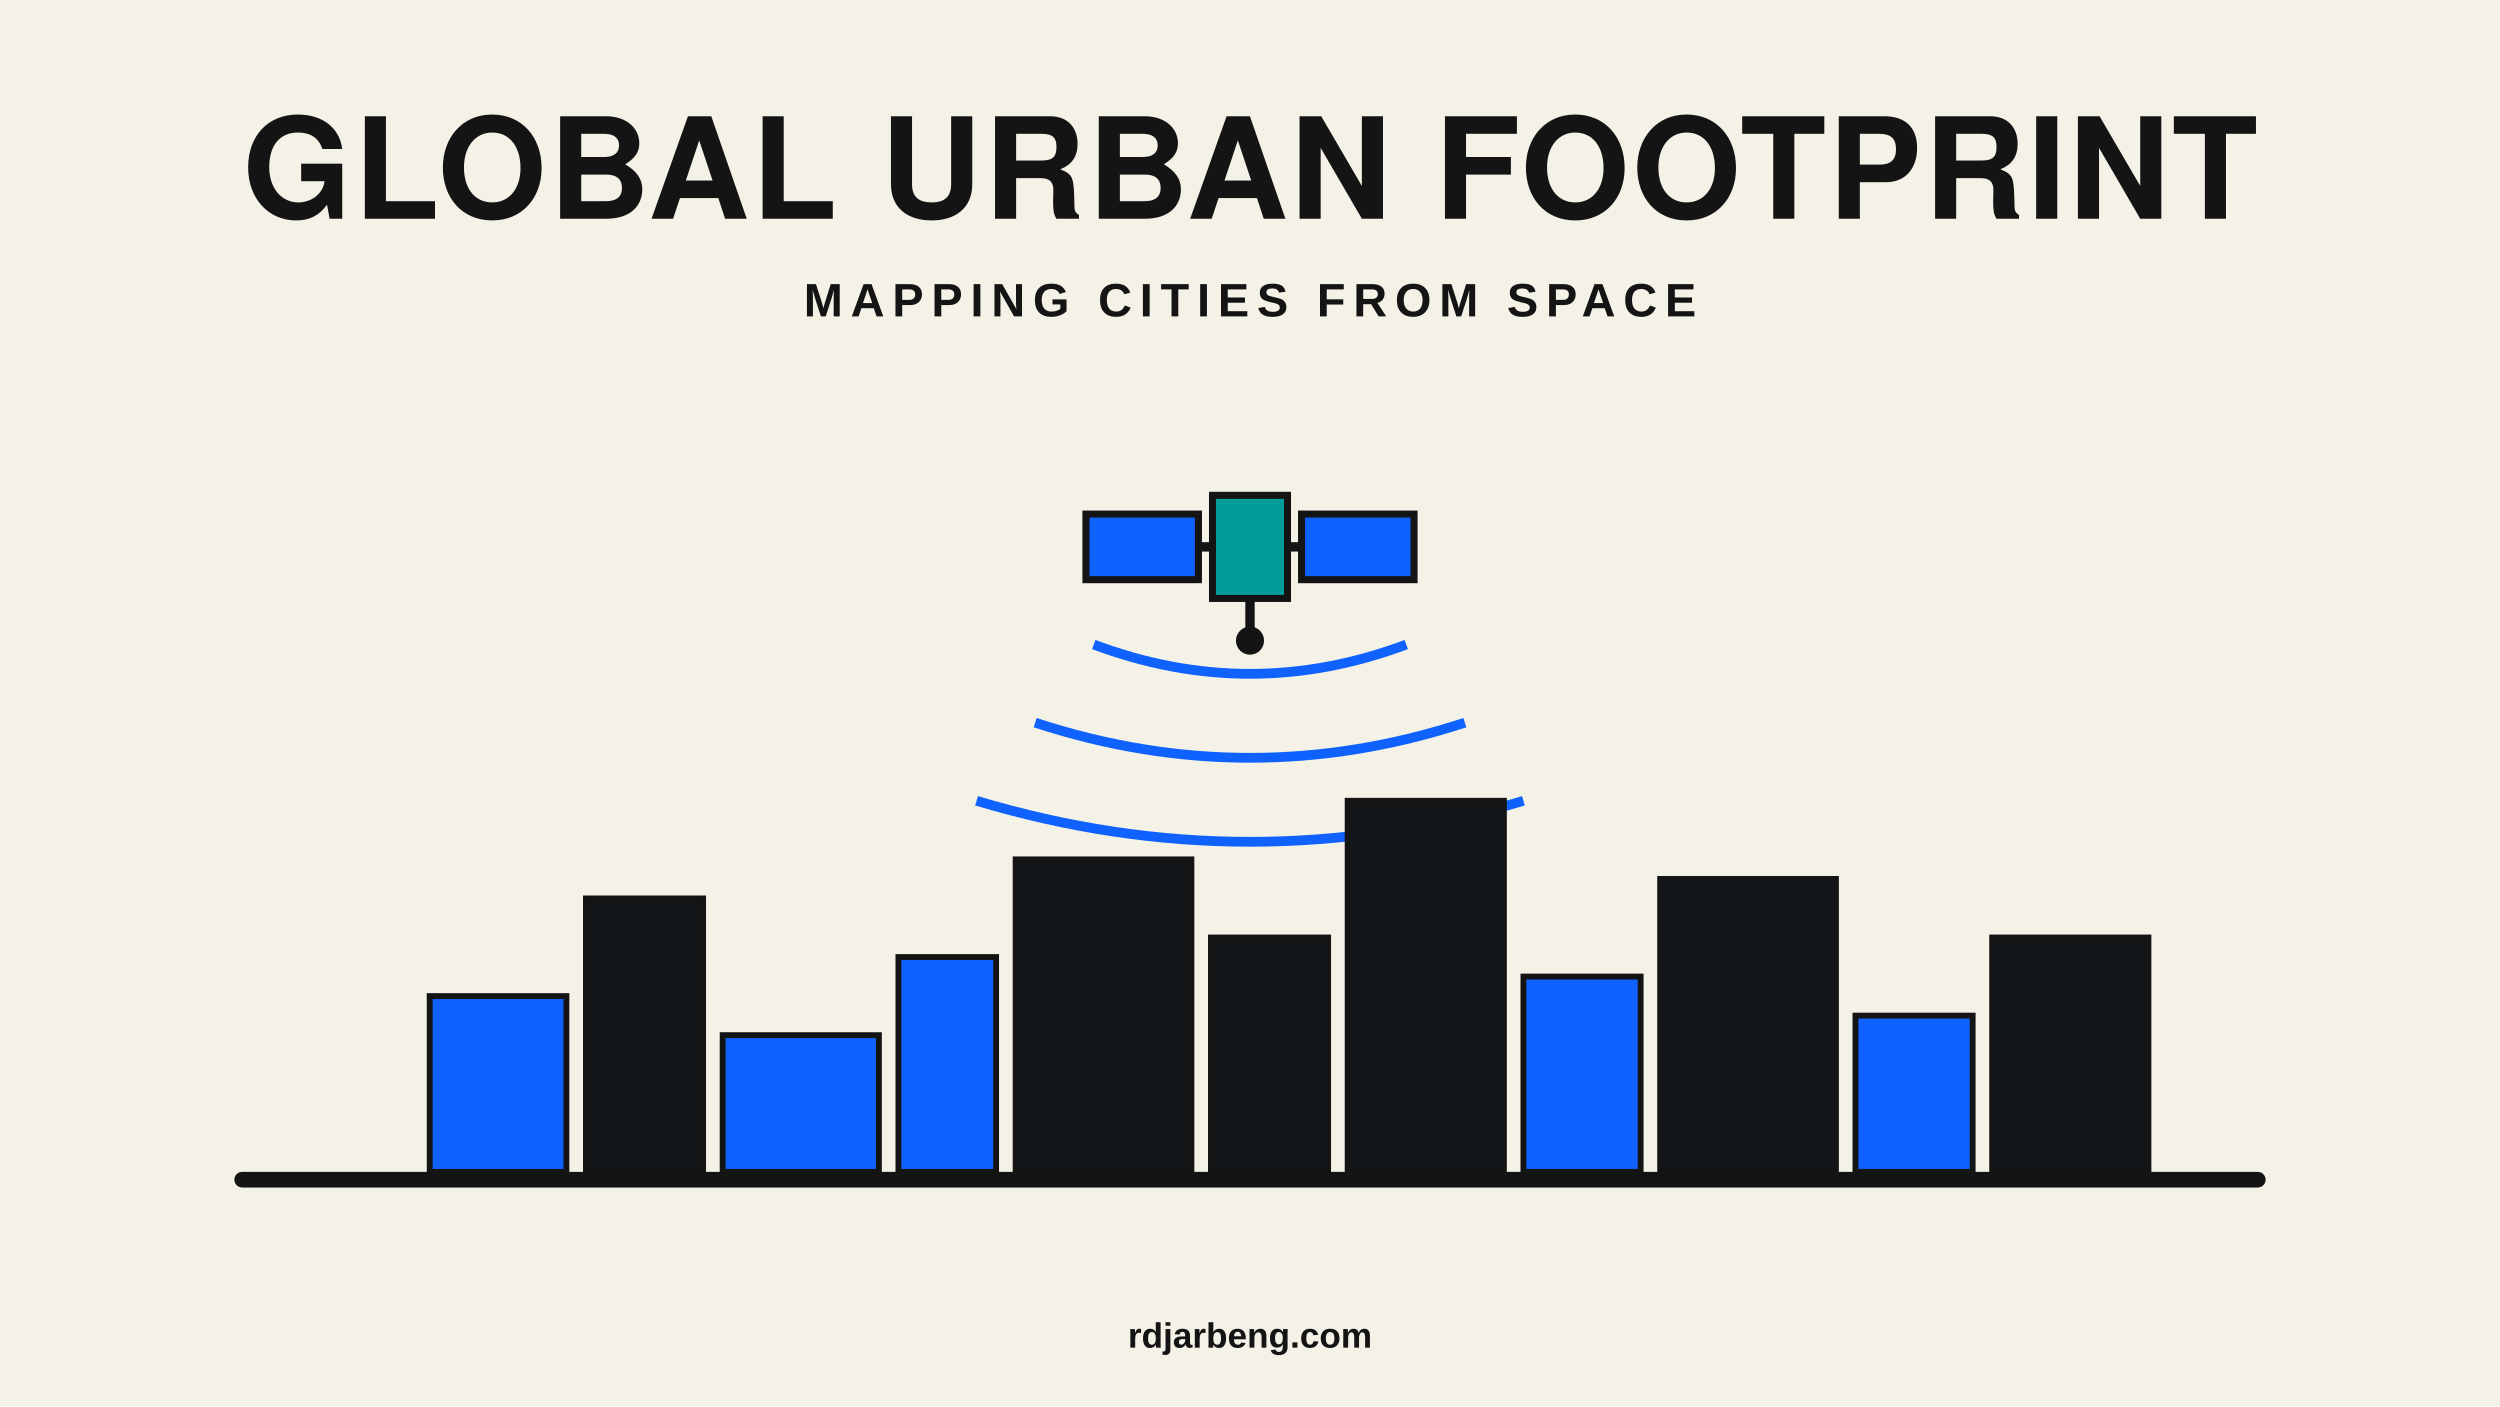
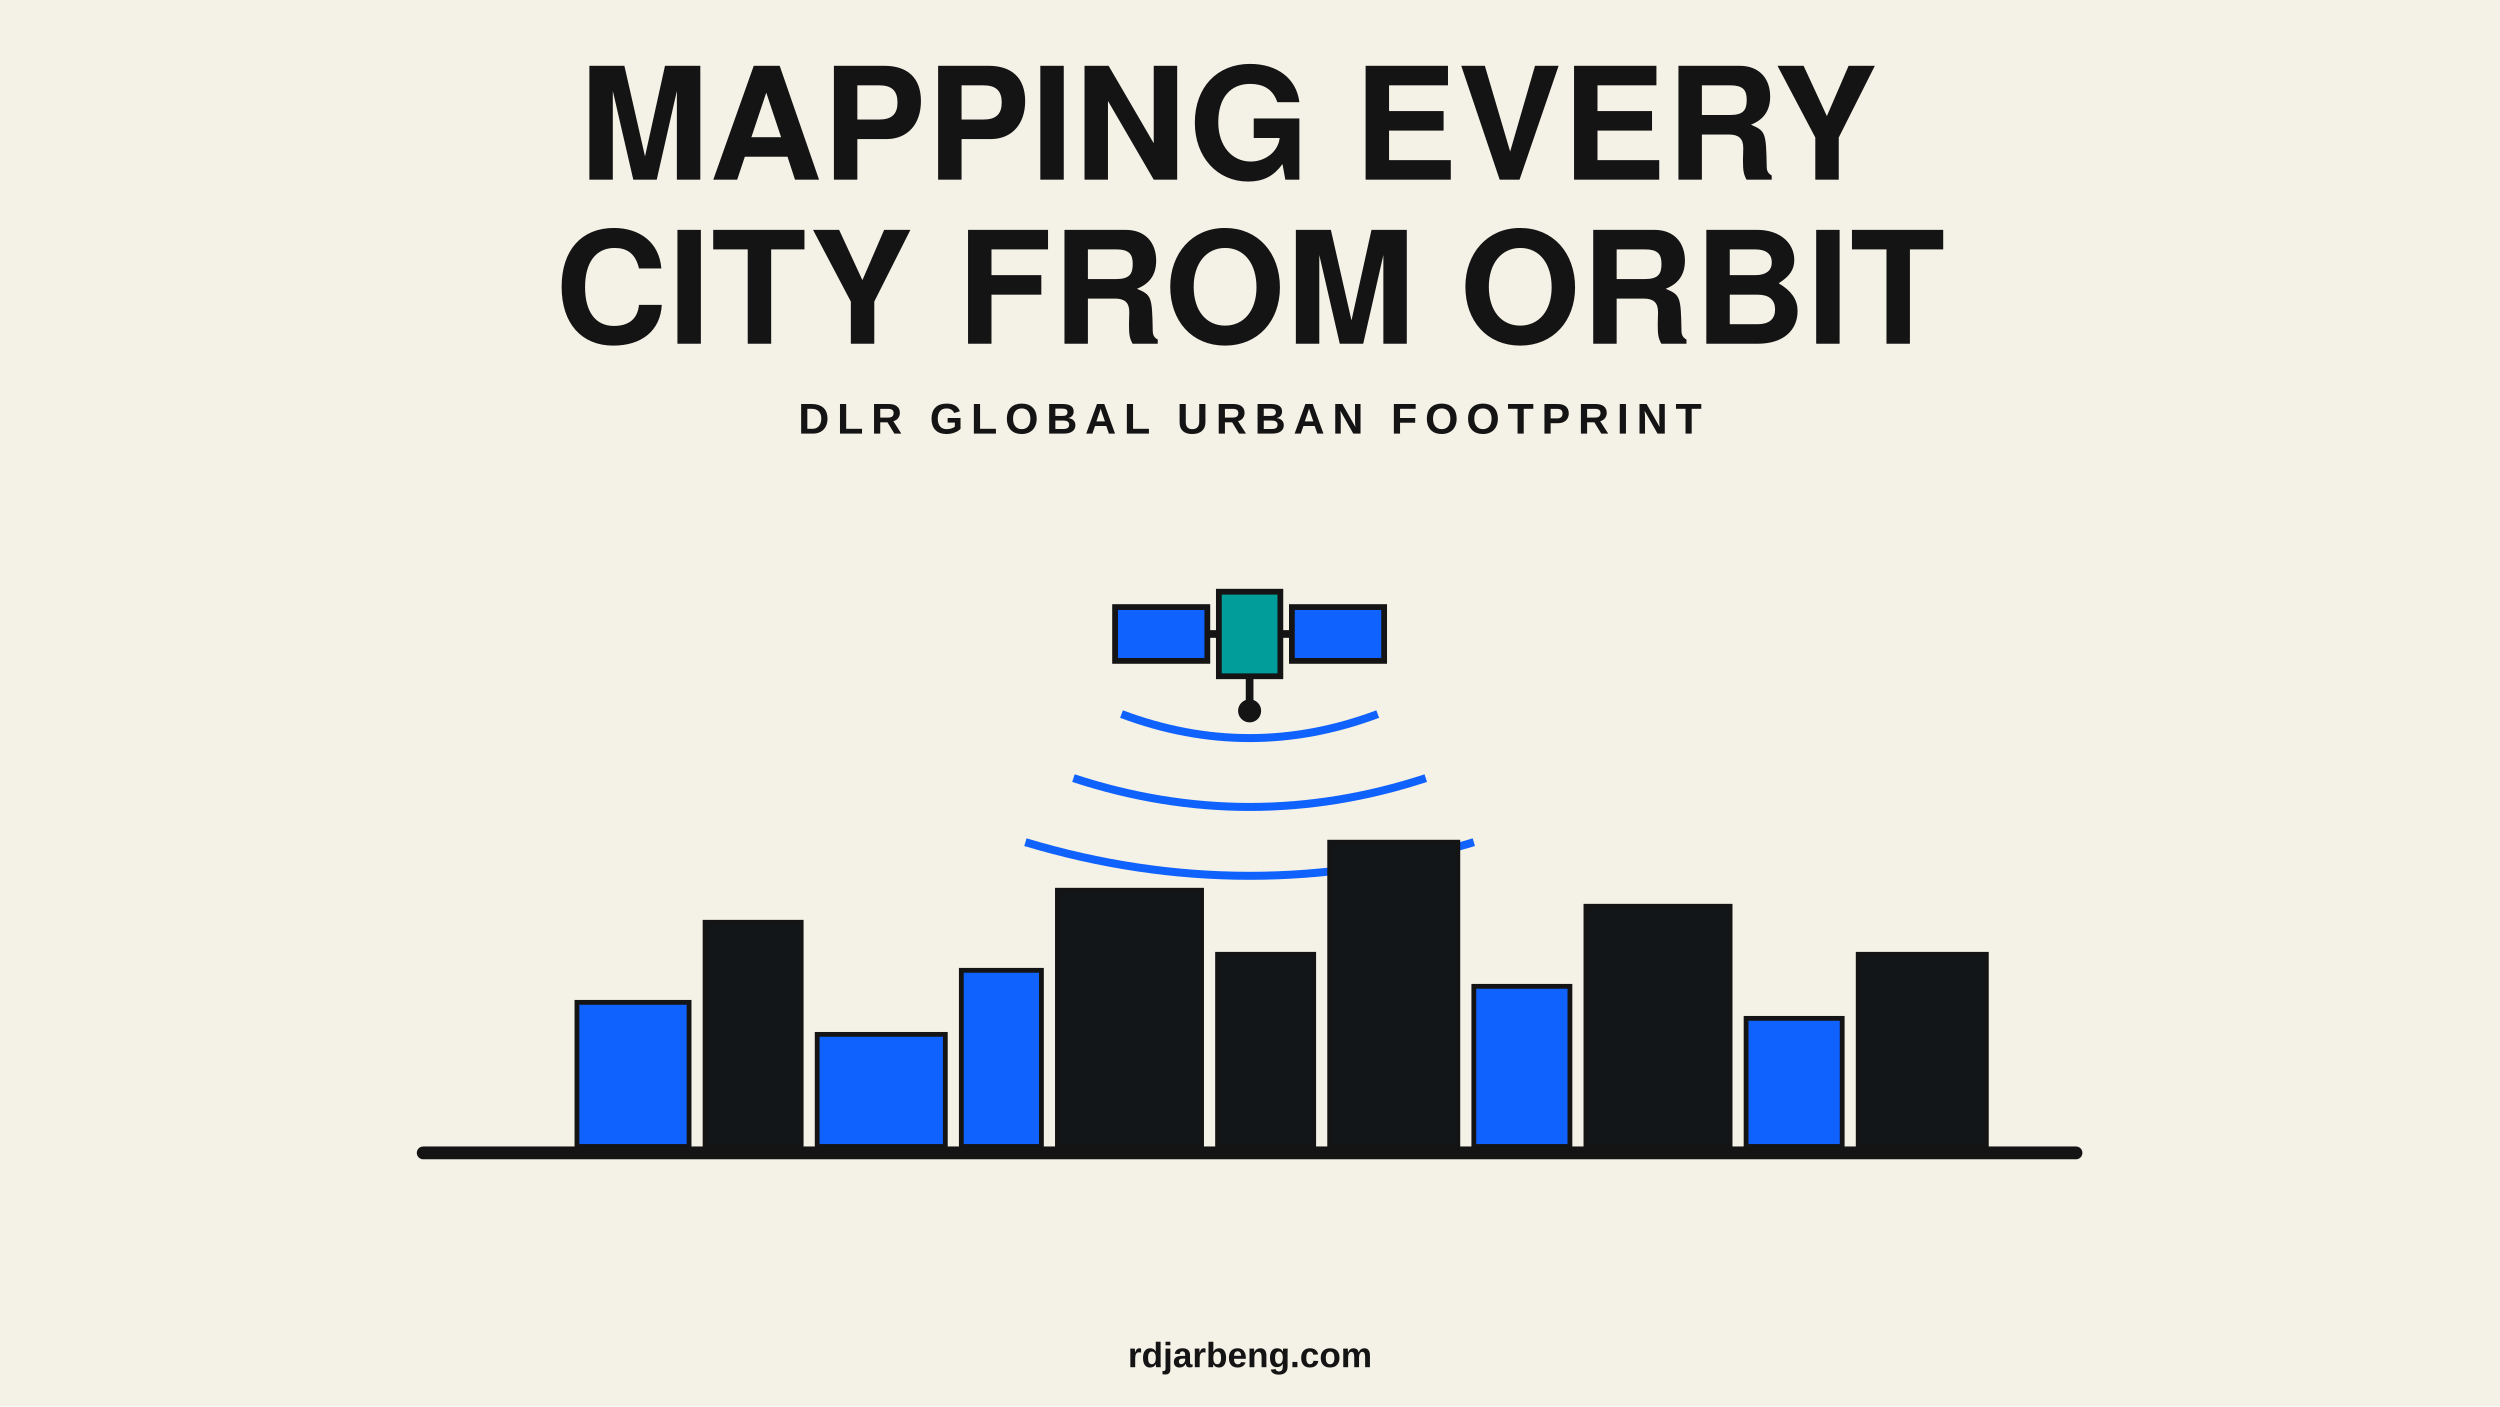
<svg xmlns="http://www.w3.org/2000/svg" viewBox="0 0 1280 720" width="1280" height="720">
  <rect width="1280" height="720" fill="#f4f1e6" />
  <g fill="#141414" font-family="'Arial Black', 'Helvetica Neue', Impact, sans-serif" text-anchor="middle">
-     <text x="640" y="112" font-size="72" font-weight="900" letter-spacing="1">GLOBAL URBAN FOOTPRINT</text>
-     <text x="640" y="162" font-size="24" font-weight="700" letter-spacing="4" font-family="Arial, Helvetica, sans-serif">MAPPING CITIES FROM SPACE</text>
+     <text x="640" y="92" font-size="80" font-weight="900">
+       <tspan x="640" dy="0">MAPPING EVERY</tspan>
+       <tspan x="640" dy="84">CITY FROM ORBIT</tspan>
+     </text>
+     <text x="640" y="222" font-size="22" font-weight="700" letter-spacing="4" font-family="Arial, Helvetica, sans-serif">DLR GLOBAL URBAN FOOTPRINT</text>
  </g>
-   <g transform="translate(640 280) scale(1.2)">
-     <rect x="-70" y="-14" width="48" height="28" fill="#0f62fe" stroke="#141414" stroke-width="3" />
-     <rect x="22" y="-14" width="48" height="28" fill="#0f62fe" stroke="#141414" stroke-width="3" />
-     <line x1="-22" y1="0" x2="-14" y2="0" stroke="#141414" stroke-width="4" />
-     <line x1="14" y1="0" x2="22" y2="0" stroke="#141414" stroke-width="4" />
-     <rect x="-16" y="-22" width="32" height="44" fill="#009d9a" stroke="#141414" stroke-width="3" />
-     <line x1="0" y1="22" x2="0" y2="36" stroke="#141414" stroke-width="4" />
-     <circle cx="0" cy="40" r="6" fill="#141414" />
+   <g transform="translate(115 95) scale(0.82)">
+     <g transform="translate(640 280) scale(1.2)">
+       <rect x="-70" y="-14" width="48" height="28" fill="#0f62fe" stroke="#141414" stroke-width="3" />
+       <rect x="22" y="-14" width="48" height="28" fill="#0f62fe" stroke="#141414" stroke-width="3" />
+       <line x1="-22" y1="0" x2="-14" y2="0" stroke="#141414" stroke-width="4" />
+       <line x1="14" y1="0" x2="22" y2="0" stroke="#141414" stroke-width="4" />
+       <rect x="-16" y="-22" width="32" height="44" fill="#009d9a" stroke="#141414" stroke-width="3" />
+       <line x1="0" y1="22" x2="0" y2="36" stroke="#141414" stroke-width="4" />
+       <circle cx="0" cy="40" r="6" fill="#141414" />
+     </g>
+     <path d="M560 330 Q640 360 720 330" fill="none" stroke="#0f62fe" stroke-width="5" />
+     <path d="M530 370 Q640 406 750 370" fill="none" stroke="#0f62fe" stroke-width="5" />
+     <path d="M500 410 Q640 452 780 410" fill="none" stroke="#0f62fe" stroke-width="5" />
+     <rect x="220" y="510" width="70" height="90" fill="#0f62fe" stroke="#141414" stroke-width="3" />
+     <rect x="300" y="460" width="60" height="140" fill="#121619" stroke="#141414" stroke-width="3" />
+     <rect x="370" y="530" width="80" height="70" fill="#0f62fe" stroke="#141414" stroke-width="3" />
+     <rect x="460" y="490" width="50" height="110" fill="#0f62fe" stroke="#141414" stroke-width="3" />
+     <rect x="520" y="440" width="90" height="160" fill="#121619" stroke="#141414" stroke-width="3" />
+     <rect x="620" y="480" width="60" height="120" fill="#121619" stroke="#141414" stroke-width="3" />
+     <rect x="690" y="410" width="80" height="190" fill="#121619" stroke="#141414" stroke-width="3" />
+     <rect x="780" y="500" width="60" height="100" fill="#0f62fe" stroke="#141414" stroke-width="3" />
+     <rect x="850" y="450" width="90" height="150" fill="#121619" stroke="#141414" stroke-width="3" />
+     <rect x="950" y="520" width="60" height="80" fill="#0f62fe" stroke="#141414" stroke-width="3" />
+     <rect x="1020" y="480" width="80" height="120" fill="#121619" stroke="#141414" stroke-width="3" />
+     <rect x="120" y="600" width="1040" height="8" rx="4" fill="#141414" />
  </g>
-   <path d="M560 330 Q640 360 720 330" fill="none" stroke="#0f62fe" stroke-width="5" />
-   <path d="M530 370 Q640 406 750 370" fill="none" stroke="#0f62fe" stroke-width="5" />
-   <path d="M500 410 Q640 452 780 410" fill="none" stroke="#0f62fe" stroke-width="5" />
-   <rect x="220" y="510" width="70" height="90" fill="#0f62fe" stroke="#141414" stroke-width="3" />
-   <rect x="300" y="460" width="60" height="140" fill="#121619" stroke="#141414" stroke-width="3" />
-   <rect x="370" y="530" width="80" height="70" fill="#0f62fe" stroke="#141414" stroke-width="3" />
-   <rect x="460" y="490" width="50" height="110" fill="#0f62fe" stroke="#141414" stroke-width="3" />
-   <rect x="520" y="440" width="90" height="160" fill="#121619" stroke="#141414" stroke-width="3" />
-   <rect x="620" y="480" width="60" height="120" fill="#121619" stroke="#141414" stroke-width="3" />
-   <rect x="690" y="410" width="80" height="190" fill="#121619" stroke="#141414" stroke-width="3" />
-   <rect x="780" y="500" width="60" height="100" fill="#0f62fe" stroke="#141414" stroke-width="3" />
-   <rect x="850" y="450" width="90" height="150" fill="#121619" stroke="#141414" stroke-width="3" />
-   <rect x="950" y="520" width="60" height="80" fill="#0f62fe" stroke="#141414" stroke-width="3" />
-   <rect x="1020" y="480" width="80" height="120" fill="#121619" stroke="#141414" stroke-width="3" />
-   <rect x="120" y="600" width="1040" height="8" rx="4" fill="#141414" />
-   <text x="640" y="690" font-family="Arial, Helvetica, sans-serif" font-size="18" font-weight="600" fill="#141414" text-anchor="middle">rdjarbeng.com</text>
+   <text x="640" y="700" font-family="Arial, Helvetica, sans-serif" font-size="18" font-weight="600" fill="#141414" text-anchor="middle">rdjarbeng.com</text>
</svg>
